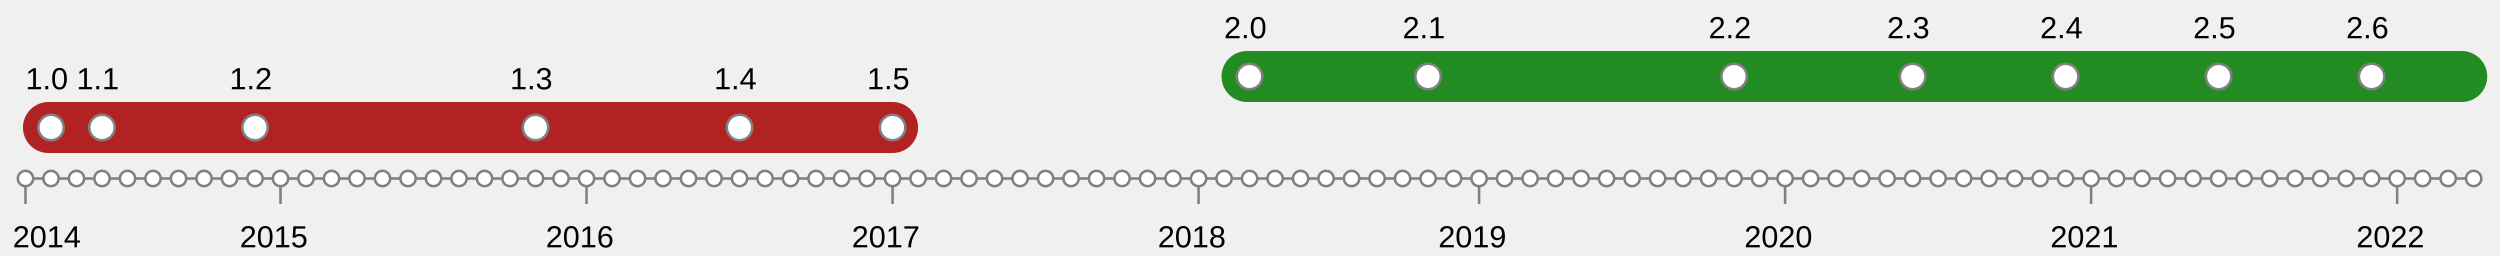
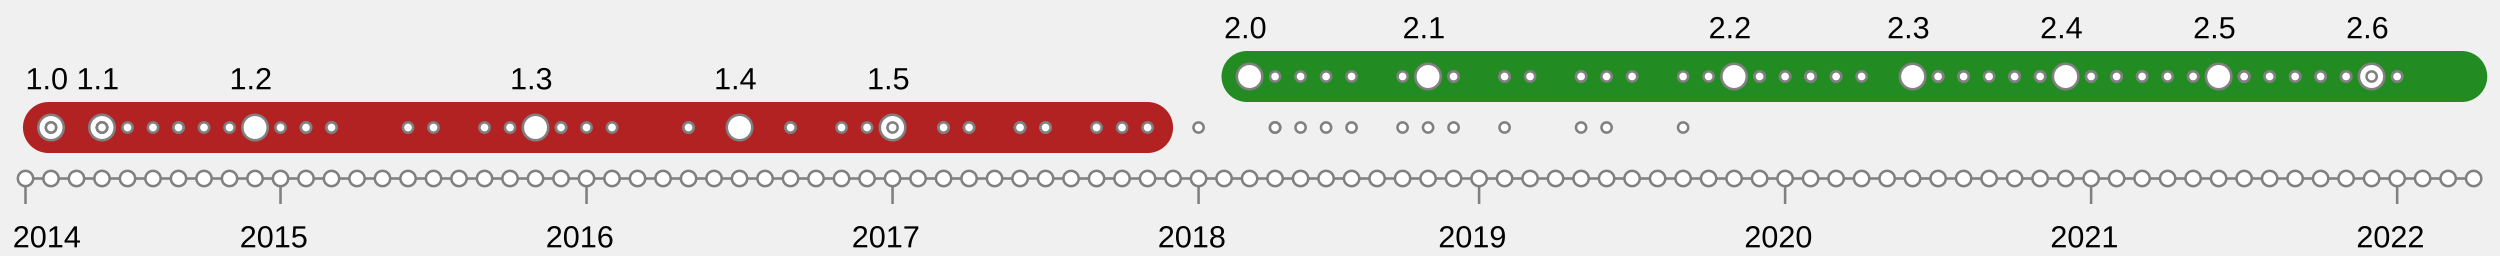
<svg xmlns="http://www.w3.org/2000/svg" viewBox="0 0 980.333 100">
  <line x1="10" y1="70" x2="970.333" y2="70" stroke="gray" />
  <circle cx="10" cy="70" r="3" fill="white" stroke="gray" />
  <circle cx="20" cy="70" r="3" fill="white" stroke="gray" />
  <text x="5" y="97" font-family="Arial">2014</text>
  <line x1="10" y1="80" x2="10" y2="73" stroke="gray" />
  <circle cx="30" cy="70" r="3" fill="white" stroke="gray" />
  <circle cx="40" cy="70" r="3" fill="white" stroke="gray" />
  <circle cx="50" cy="70" r="3" fill="white" stroke="gray" />
  <circle cx="60" cy="70" r="3" fill="white" stroke="gray" />
  <circle cx="70" cy="70" r="3" fill="white" stroke="gray" />
  <circle cx="80" cy="70" r="3" fill="white" stroke="gray" />
  <circle cx="90" cy="70" r="3" fill="white" stroke="gray" />
  <circle cx="100" cy="70" r="3" fill="white" stroke="gray" />
  <circle cx="110" cy="70" r="3" fill="white" stroke="gray" />
  <text x="94" y="97" font-family="Arial">2015</text>
  <line x1="110" y1="80" x2="110" y2="73" stroke="gray" />
  <circle cx="120" cy="70" r="3" fill="white" stroke="gray" />
  <circle cx="130" cy="70" r="3" fill="white" stroke="gray" />
  <circle cx="140" cy="70" r="3" fill="white" stroke="gray" />
  <circle cx="150" cy="70" r="3" fill="white" stroke="gray" />
  <circle cx="160" cy="70" r="3" fill="white" stroke="gray" />
  <circle cx="170" cy="70" r="3" fill="white" stroke="gray" />
  <circle cx="180" cy="70" r="3" fill="white" stroke="gray" />
  <circle cx="190" cy="70" r="3" fill="white" stroke="gray" />
  <circle cx="200" cy="70" r="3" fill="white" stroke="gray" />
  <circle cx="210" cy="70" r="3" fill="white" stroke="gray" />
  <circle cx="220" cy="70" r="3" fill="white" stroke="gray" />
  <circle cx="230" cy="70" r="3" fill="white" stroke="gray" />
  <text x="214" y="97" font-family="Arial">2016</text>
  <line x1="230" y1="80" x2="230" y2="73" stroke="gray" />
  <circle cx="240" cy="70" r="3" fill="white" stroke="gray" />
  <circle cx="250" cy="70" r="3" fill="white" stroke="gray" />
  <circle cx="260" cy="70" r="3" fill="white" stroke="gray" />
  <circle cx="270" cy="70" r="3" fill="white" stroke="gray" />
  <circle cx="280" cy="70" r="3" fill="white" stroke="gray" />
  <circle cx="290" cy="70" r="3" fill="white" stroke="gray" />
  <circle cx="300" cy="70" r="3" fill="white" stroke="gray" />
  <circle cx="310" cy="70" r="3" fill="white" stroke="gray" />
  <circle cx="320" cy="70" r="3" fill="white" stroke="gray" />
  <circle cx="330" cy="70" r="3" fill="white" stroke="gray" />
  <circle cx="340" cy="70" r="3" fill="white" stroke="gray" />
  <circle cx="350" cy="70" r="3" fill="white" stroke="gray" />
  <text x="334" y="97" font-family="Arial">2017</text>
  <line x1="350" y1="80" x2="350" y2="73" stroke="gray" />
  <circle cx="360" cy="70" r="3" fill="white" stroke="gray" />
  <circle cx="370" cy="70" r="3" fill="white" stroke="gray" />
  <circle cx="380" cy="70" r="3" fill="white" stroke="gray" />
  <circle cx="390" cy="70" r="3" fill="white" stroke="gray" />
  <circle cx="400" cy="70" r="3" fill="white" stroke="gray" />
  <circle cx="410" cy="70" r="3" fill="white" stroke="gray" />
  <circle cx="420" cy="70" r="3" fill="white" stroke="gray" />
  <circle cx="430" cy="70" r="3" fill="white" stroke="gray" />
  <circle cx="440" cy="70" r="3" fill="white" stroke="gray" />
  <circle cx="450" cy="70" r="3" fill="white" stroke="gray" />
  <circle cx="460" cy="70" r="3" fill="white" stroke="gray" />
  <circle cx="470" cy="70" r="3" fill="white" stroke="gray" />
  <text x="454" y="97" font-family="Arial">2018</text>
  <line x1="470" y1="80" x2="470" y2="73" stroke="gray" />
  <circle cx="480" cy="70" r="3" fill="white" stroke="gray" />
  <circle cx="490" cy="70" r="3" fill="white" stroke="gray" />
  <circle cx="500" cy="70" r="3" fill="white" stroke="gray" />
  <circle cx="510" cy="70" r="3" fill="white" stroke="gray" />
  <circle cx="520" cy="70" r="3" fill="white" stroke="gray" />
  <circle cx="530" cy="70" r="3" fill="white" stroke="gray" />
  <circle cx="540" cy="70" r="3" fill="white" stroke="gray" />
  <circle cx="550" cy="70" r="3" fill="white" stroke="gray" />
  <circle cx="560" cy="70" r="3" fill="white" stroke="gray" />
  <circle cx="570" cy="70" r="3" fill="white" stroke="gray" />
  <circle cx="580" cy="70" r="3" fill="white" stroke="gray" />
  <text x="564" y="97" font-family="Arial">2019</text>
  <line x1="580" y1="80" x2="580" y2="73" stroke="gray" />
  <circle cx="590" cy="70" r="3" fill="white" stroke="gray" />
  <circle cx="600" cy="70" r="3" fill="white" stroke="gray" />
  <circle cx="610" cy="70" r="3" fill="white" stroke="gray" />
  <circle cx="620" cy="70" r="3" fill="white" stroke="gray" />
  <circle cx="630" cy="70" r="3" fill="white" stroke="gray" />
  <circle cx="640" cy="70" r="3" fill="white" stroke="gray" />
  <circle cx="650" cy="70" r="3" fill="white" stroke="gray" />
  <circle cx="660" cy="70" r="3" fill="white" stroke="gray" />
  <circle cx="670" cy="70" r="3" fill="white" stroke="gray" />
  <circle cx="680" cy="70" r="3" fill="white" stroke="gray" />
  <circle cx="690" cy="70" r="3" fill="white" stroke="gray" />
  <circle cx="700" cy="70" r="3" fill="white" stroke="gray" />
  <text x="684" y="97" font-family="Arial">2020</text>
  <line x1="700" y1="80" x2="700" y2="73" stroke="gray" />
  <circle cx="710" cy="70" r="3" fill="white" stroke="gray" />
  <circle cx="720" cy="70" r="3" fill="white" stroke="gray" />
  <circle cx="730" cy="70" r="3" fill="white" stroke="gray" />
  <circle cx="740" cy="70" r="3" fill="white" stroke="gray" />
  <circle cx="750" cy="70" r="3" fill="white" stroke="gray" />
  <circle cx="760" cy="70" r="3" fill="white" stroke="gray" />
  <circle cx="770" cy="70" r="3" fill="white" stroke="gray" />
  <circle cx="780" cy="70" r="3" fill="white" stroke="gray" />
  <circle cx="790" cy="70" r="3" fill="white" stroke="gray" />
  <circle cx="800" cy="70" r="3" fill="white" stroke="gray" />
  <circle cx="810" cy="70" r="3" fill="white" stroke="gray" />
  <circle cx="820" cy="70" r="3" fill="white" stroke="gray" />
  <text x="804" y="97" font-family="Arial">2021</text>
  <line x1="820" y1="80" x2="820" y2="73" stroke="gray" />
  <circle cx="830" cy="70" r="3" fill="white" stroke="gray" />
  <circle cx="840" cy="70" r="3" fill="white" stroke="gray" />
  <circle cx="850" cy="70" r="3" fill="white" stroke="gray" />
  <circle cx="860" cy="70" r="3" fill="white" stroke="gray" />
  <circle cx="870" cy="70" r="3" fill="white" stroke="gray" />
  <circle cx="880" cy="70" r="3" fill="white" stroke="gray" />
  <circle cx="890" cy="70" r="3" fill="white" stroke="gray" />
  <circle cx="900" cy="70" r="3" fill="white" stroke="gray" />
  <circle cx="910" cy="70" r="3" fill="white" stroke="gray" />
  <circle cx="920" cy="70" r="3" fill="white" stroke="gray" />
  <circle cx="930" cy="70" r="3" fill="white" stroke="gray" />
  <line x1="940" y1="80" x2="940" y2="73" stroke="gray" />
  <text x="924" y="97" font-family="Arial">2022</text>
  <circle cx="940" cy="70" r="3" fill="white" stroke="gray" />
  <circle cx="950" cy="70" r="3" fill="white" stroke="gray" />
  <circle cx="960" cy="70" r="3" fill="white" stroke="gray" />
  <circle cx="970" cy="70" r="3" fill="white" stroke="gray" />
  <text x="10" y="35" font-family="Arial">1.0</text>
  <text x="30" y="35" font-family="Arial">1.1</text>
  <text x="90" y="35" font-family="Arial">1.2</text>
  <text x="200" y="35" font-family="Arial">1.3</text>
  <text x="280" y="35" font-family="Arial">1.4</text>
  <text x="340" y="35" font-family="Arial">1.5</text>
-   <line x1="19" y1="50" x2="350" y2="50" stroke="firebrick" stroke-linecap="round" stroke-width="20" />
+   <line x1="19" y1="50" x2="450" y2="50" stroke="firebrick" stroke-linecap="round" stroke-width="20" />
  <circle cx="20" cy="50" r="5" fill="white" stroke="gray" />
+   <circle cx="20" cy="50" r="2" fill="white" stroke="gray" />
+   <circle cx="20" cy="50" r="2" fill="white" stroke="gray" />
  <circle cx="40" cy="50" r="5" fill="white" stroke="gray" />
+   <circle cx="40" cy="50" r="2" fill="white" stroke="gray" />
+   <circle cx="100" cy="50" r="2" fill="white" stroke="gray" />
+   <circle cx="120" cy="50" r="2" fill="white" stroke="gray" />
+   <circle cx="130" cy="50" r="2" fill="white" stroke="gray" />
+   <circle cx="40" cy="50" r="2" fill="white" stroke="gray" />
+   <circle cx="40" cy="50" r="2" fill="white" stroke="gray" />
+   <circle cx="50" cy="50" r="2" fill="white" stroke="gray" />
+   <circle cx="60" cy="50" r="2" fill="white" stroke="gray" />
+   <circle cx="70" cy="50" r="2" fill="white" stroke="gray" />
+   <circle cx="70" cy="50" r="2" fill="white" stroke="gray" />
+   <circle cx="80" cy="50" r="2" fill="white" stroke="gray" />
+   <circle cx="90" cy="50" r="2" fill="white" stroke="gray" />
  <circle cx="100" cy="50" r="5" fill="white" stroke="gray" />
+   <circle cx="110" cy="50" r="2" fill="white" stroke="gray" />
+   <circle cx="120" cy="50" r="2" fill="white" stroke="gray" />
+   <circle cx="130" cy="50" r="2" fill="white" stroke="gray" />
+   <circle cx="160" cy="50" r="2" fill="white" stroke="gray" />
+   <circle cx="170" cy="50" r="2" fill="white" stroke="gray" />
+   <circle cx="190" cy="50" r="2" fill="white" stroke="gray" />
+   <circle cx="200" cy="50" r="2" fill="white" stroke="gray" />
+   <circle cx="220" cy="50" r="2" fill="white" stroke="gray" />
  <circle cx="210" cy="50" r="5" fill="white" stroke="gray" />
+   <circle cx="220" cy="50" r="2" fill="white" stroke="gray" />
+   <circle cx="230" cy="50" r="2" fill="white" stroke="gray" />
+   <circle cx="240" cy="50" r="2" fill="white" stroke="gray" />
+   <circle cx="270" cy="50" r="2" fill="white" stroke="gray" />
+   <circle cx="270" cy="50" r="2" fill="white" stroke="gray" />
+   <circle cx="290" cy="50" r="2" fill="white" stroke="gray" />
+   <circle cx="290" cy="50" r="2" fill="white" stroke="gray" />
+   <circle cx="310" cy="50" r="2" fill="white" stroke="gray" />
  <circle cx="290" cy="50" r="5" fill="white" stroke="gray" />
+   <circle cx="310" cy="50" r="2" fill="white" stroke="gray" />
+   <circle cx="330" cy="50" r="2" fill="white" stroke="gray" />
+   <circle cx="340" cy="50" r="2" fill="white" stroke="gray" />
+   <circle cx="350" cy="50" r="2" fill="white" stroke="gray" />
+   <circle cx="370" cy="50" r="2" fill="white" stroke="gray" />
+   <circle cx="380" cy="50" r="2" fill="white" stroke="gray" />
+   <circle cx="400" cy="50" r="2" fill="white" stroke="gray" />
  <circle cx="350" cy="50" r="5" fill="white" stroke="gray" />
+   <circle cx="350" cy="50" r="2" fill="white" stroke="gray" />
+   <circle cx="470" cy="50" r="2" fill="white" stroke="gray" />
+   <circle cx="500" cy="50" r="2" fill="white" stroke="gray" />
+   <circle cx="500" cy="50" r="2" fill="white" stroke="gray" />
+   <circle cx="510" cy="50" r="2" fill="white" stroke="gray" />
+   <circle cx="520" cy="50" r="2" fill="white" stroke="gray" />
+   <circle cx="530" cy="50" r="2" fill="white" stroke="gray" />
+   <circle cx="550" cy="50" r="2" fill="white" stroke="gray" />
+   <circle cx="560" cy="50" r="2" fill="white" stroke="gray" />
+   <circle cx="570" cy="50" r="2" fill="white" stroke="gray" />
+   <circle cx="590" cy="50" r="2" fill="white" stroke="gray" />
+   <circle cx="370" cy="50" r="2" fill="white" stroke="gray" />
+   <circle cx="620" cy="50" r="2" fill="white" stroke="gray" />
+   <circle cx="630" cy="50" r="2" fill="white" stroke="gray" />
+   <circle cx="660" cy="50" r="2" fill="white" stroke="gray" />
+   <circle cx="380" cy="50" r="2" fill="white" stroke="gray" />
+   <circle cx="400" cy="50" r="2" fill="white" stroke="gray" />
+   <circle cx="410" cy="50" r="2" fill="white" stroke="gray" />
+   <circle cx="410" cy="50" r="2" fill="white" stroke="gray" />
+   <circle cx="430" cy="50" r="2" fill="white" stroke="gray" />
+   <circle cx="440" cy="50" r="2" fill="white" stroke="gray" />
+   <circle cx="450" cy="50" r="2" fill="white" stroke="gray" />
  <text x="480" y="15" font-family="Arial">2.0</text>
  <text x="550" y="15" font-family="Arial">2.1</text>
  <text x="670" y="15" font-family="Arial">2.2</text>
  <text x="740" y="15" font-family="Arial">2.3</text>
  <text x="800" y="15" font-family="Arial">2.4</text>
  <text x="860" y="15" font-family="Arial">2.5</text>
  <text x="920" y="15" font-family="Arial">2.6</text>
  <line x1="489" y1="30" x2="965.333" y2="30" stroke="forestgreen" stroke-linecap="round" stroke-width="20" />
  <circle cx="490" cy="30" r="5" fill="white" stroke="gray" />
+   <circle cx="500" cy="30" r="2" fill="white" stroke="gray" />
+   <circle cx="510" cy="30" r="2" fill="white" stroke="gray" />
+   <circle cx="520" cy="30" r="2" fill="white" stroke="gray" />
+   <circle cx="530" cy="30" r="2" fill="white" stroke="gray" />
+   <circle cx="550" cy="30" r="2" fill="white" stroke="gray" />
+   <circle cx="560" cy="30" r="2" fill="white" stroke="gray" />
+   <circle cx="570" cy="30" r="2" fill="white" stroke="gray" />
+   <circle cx="590" cy="30" r="2" fill="white" stroke="gray" />
+   <circle cx="620" cy="30" r="2" fill="white" stroke="gray" />
  <circle cx="560" cy="30" r="5" fill="white" stroke="gray" />
+   <circle cx="570" cy="30" r="2" fill="white" stroke="gray" />
+   <circle cx="690" cy="30" r="2" fill="white" stroke="gray" />
+   <circle cx="700" cy="30" r="2" fill="white" stroke="gray" />
+   <circle cx="710" cy="30" r="2" fill="white" stroke="gray" />
+   <circle cx="720" cy="30" r="2" fill="white" stroke="gray" />
+   <circle cx="750" cy="30" r="2" fill="white" stroke="gray" />
+   <circle cx="760" cy="30" r="2" fill="white" stroke="gray" />
+   <circle cx="770" cy="30" r="2" fill="white" stroke="gray" />
+   <circle cx="790" cy="30" r="2" fill="white" stroke="gray" />
+   <circle cx="800" cy="30" r="2" fill="white" stroke="gray" />
+   <circle cx="590" cy="30" r="2" fill="white" stroke="gray" />
+   <circle cx="600" cy="30" r="2" fill="white" stroke="gray" />
+   <circle cx="620" cy="30" r="2" fill="white" stroke="gray" />
+   <circle cx="630" cy="30" r="2" fill="white" stroke="gray" />
+   <circle cx="640" cy="30" r="2" fill="white" stroke="gray" />
+   <circle cx="660" cy="30" r="2" fill="white" stroke="gray" />
+   <circle cx="670" cy="30" r="2" fill="white" stroke="gray" />
+   <circle cx="680" cy="30" r="2" fill="white" stroke="gray" />
  <circle cx="680" cy="30" r="5" fill="white" stroke="gray" />
+   <circle cx="690" cy="30" r="2" fill="white" stroke="gray" />
+   <circle cx="790" cy="30" r="2" fill="white" stroke="gray" />
+   <circle cx="800" cy="30" r="2" fill="white" stroke="gray" />
+   <circle cx="820" cy="30" r="2" fill="white" stroke="gray" />
+   <circle cx="830" cy="30" r="2" fill="white" stroke="gray" />
+   <circle cx="700" cy="30" r="2" fill="white" stroke="gray" />
+   <circle cx="710" cy="30" r="2" fill="white" stroke="gray" />
+   <circle cx="710" cy="30" r="2" fill="white" stroke="gray" />
+   <circle cx="720" cy="30" r="2" fill="white" stroke="gray" />
+   <circle cx="730" cy="30" r="2" fill="white" stroke="gray" />
+   <circle cx="750" cy="30" r="2" fill="white" stroke="gray" />
+   <circle cx="760" cy="30" r="2" fill="white" stroke="gray" />
+   <circle cx="770" cy="30" r="2" fill="white" stroke="gray" />
  <circle cx="750" cy="30" r="5" fill="white" stroke="gray" />
+   <circle cx="760" cy="30" r="2" fill="white" stroke="gray" />
+   <circle cx="860" cy="30" r="2" fill="white" stroke="gray" />
+   <circle cx="870" cy="30" r="2" fill="white" stroke="gray" />
+   <circle cx="880" cy="30" r="2" fill="white" stroke="gray" />
+   <circle cx="770" cy="30" r="2" fill="white" stroke="gray" />
+   <circle cx="780" cy="30" r="2" fill="white" stroke="gray" />
+   <circle cx="790" cy="30" r="2" fill="white" stroke="gray" />
+   <circle cx="800" cy="30" r="2" fill="white" stroke="gray" />
+   <circle cx="810" cy="30" r="2" fill="white" stroke="gray" />
+   <circle cx="820" cy="30" r="2" fill="white" stroke="gray" />
+   <circle cx="830" cy="30" r="2" fill="white" stroke="gray" />
+   <circle cx="840" cy="30" r="2" fill="white" stroke="gray" />
  <circle cx="810" cy="30" r="5" fill="white" stroke="gray" />
+   <circle cx="820" cy="30" r="2" fill="white" stroke="gray" />
+   <circle cx="900" cy="30" r="2" fill="white" stroke="gray" />
+   <circle cx="910" cy="30" r="2" fill="white" stroke="gray" />
+   <circle cx="920" cy="30" r="2" fill="white" stroke="gray" />
+   <circle cx="930" cy="30" r="2" fill="white" stroke="gray" />
+   <circle cx="830" cy="30" r="2" fill="white" stroke="gray" />
+   <circle cx="840" cy="30" r="2" fill="white" stroke="gray" />
+   <circle cx="850" cy="30" r="2" fill="white" stroke="gray" />
+   <circle cx="860" cy="30" r="2" fill="white" stroke="gray" />
+   <circle cx="870" cy="30" r="2" fill="white" stroke="gray" />
+   <circle cx="880" cy="30" r="2" fill="white" stroke="gray" />
+   <circle cx="880" cy="30" r="2" fill="white" stroke="gray" />
+   <circle cx="890" cy="30" r="2" fill="white" stroke="gray" />
  <circle cx="870" cy="30" r="5" fill="white" stroke="gray" />
+   <circle cx="880" cy="30" r="2" fill="white" stroke="gray" />
+   <circle cx="880" cy="30" r="2" fill="white" stroke="gray" />
+   <circle cx="890" cy="30" r="2" fill="white" stroke="gray" />
+   <circle cx="900" cy="30" r="2" fill="white" stroke="gray" />
+   <circle cx="910" cy="30" r="2" fill="white" stroke="gray" />
+   <circle cx="920" cy="30" r="2" fill="white" stroke="gray" />
+   <circle cx="930" cy="30" r="2" fill="white" stroke="gray" />
+   <circle cx="940" cy="30" r="2" fill="white" stroke="gray" />
  <circle cx="930" cy="30" r="5" fill="white" stroke="gray" />
+   <circle cx="930" cy="30" r="2" fill="white" stroke="gray" />
+   <circle cx="940" cy="30" r="2" fill="white" stroke="gray" />
</svg>
